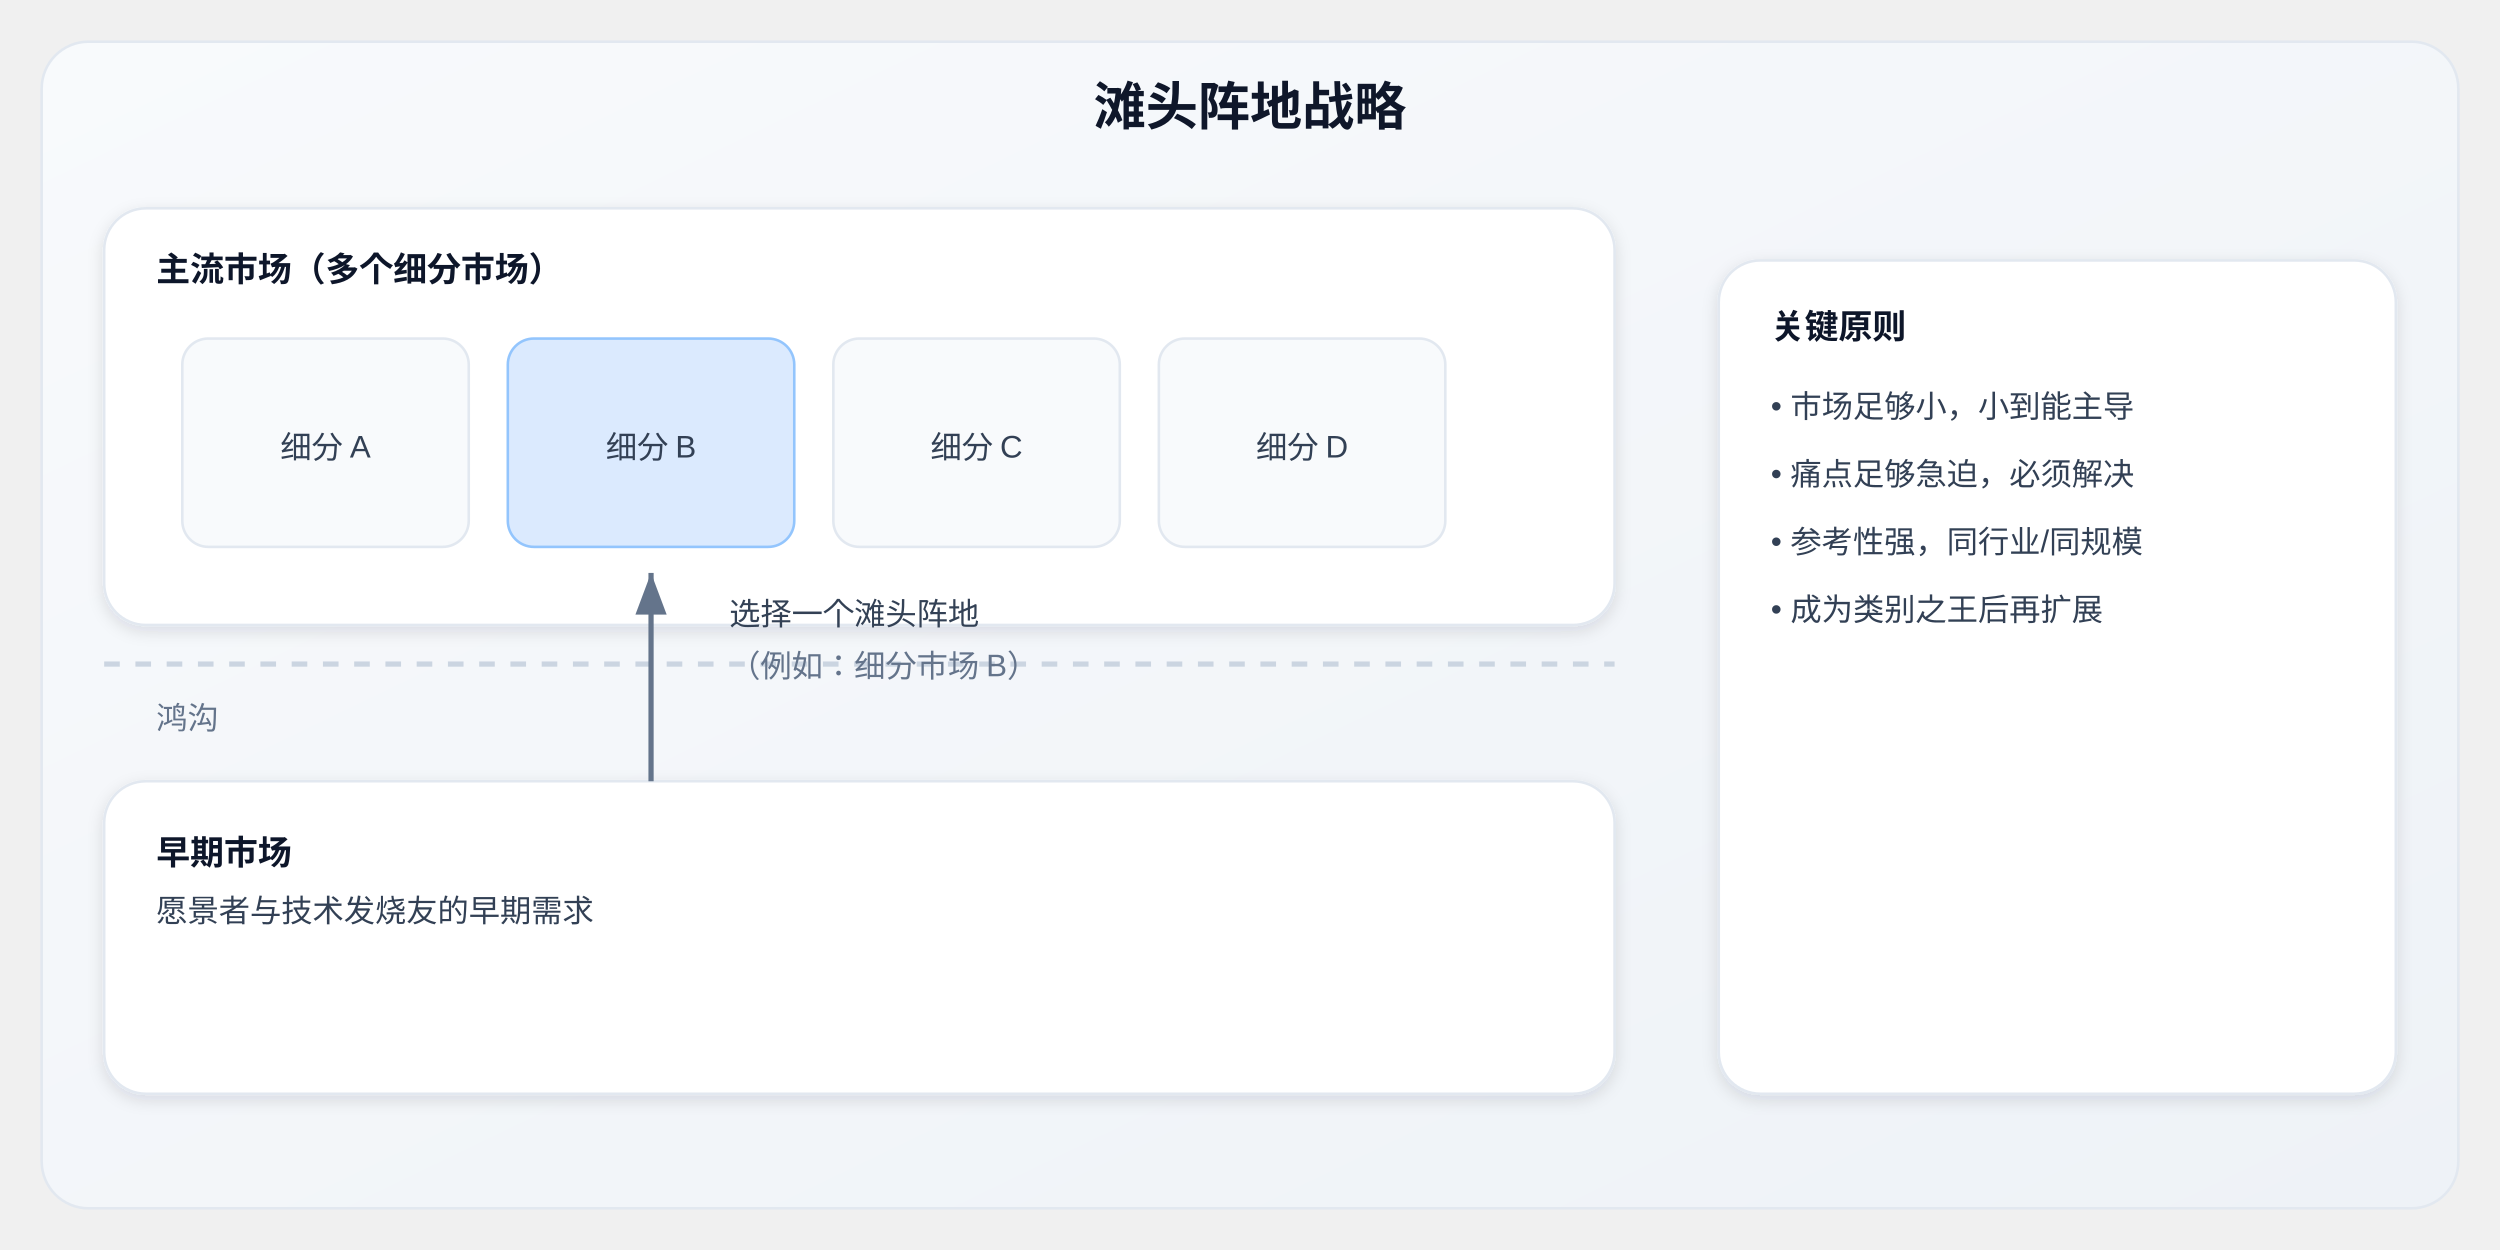
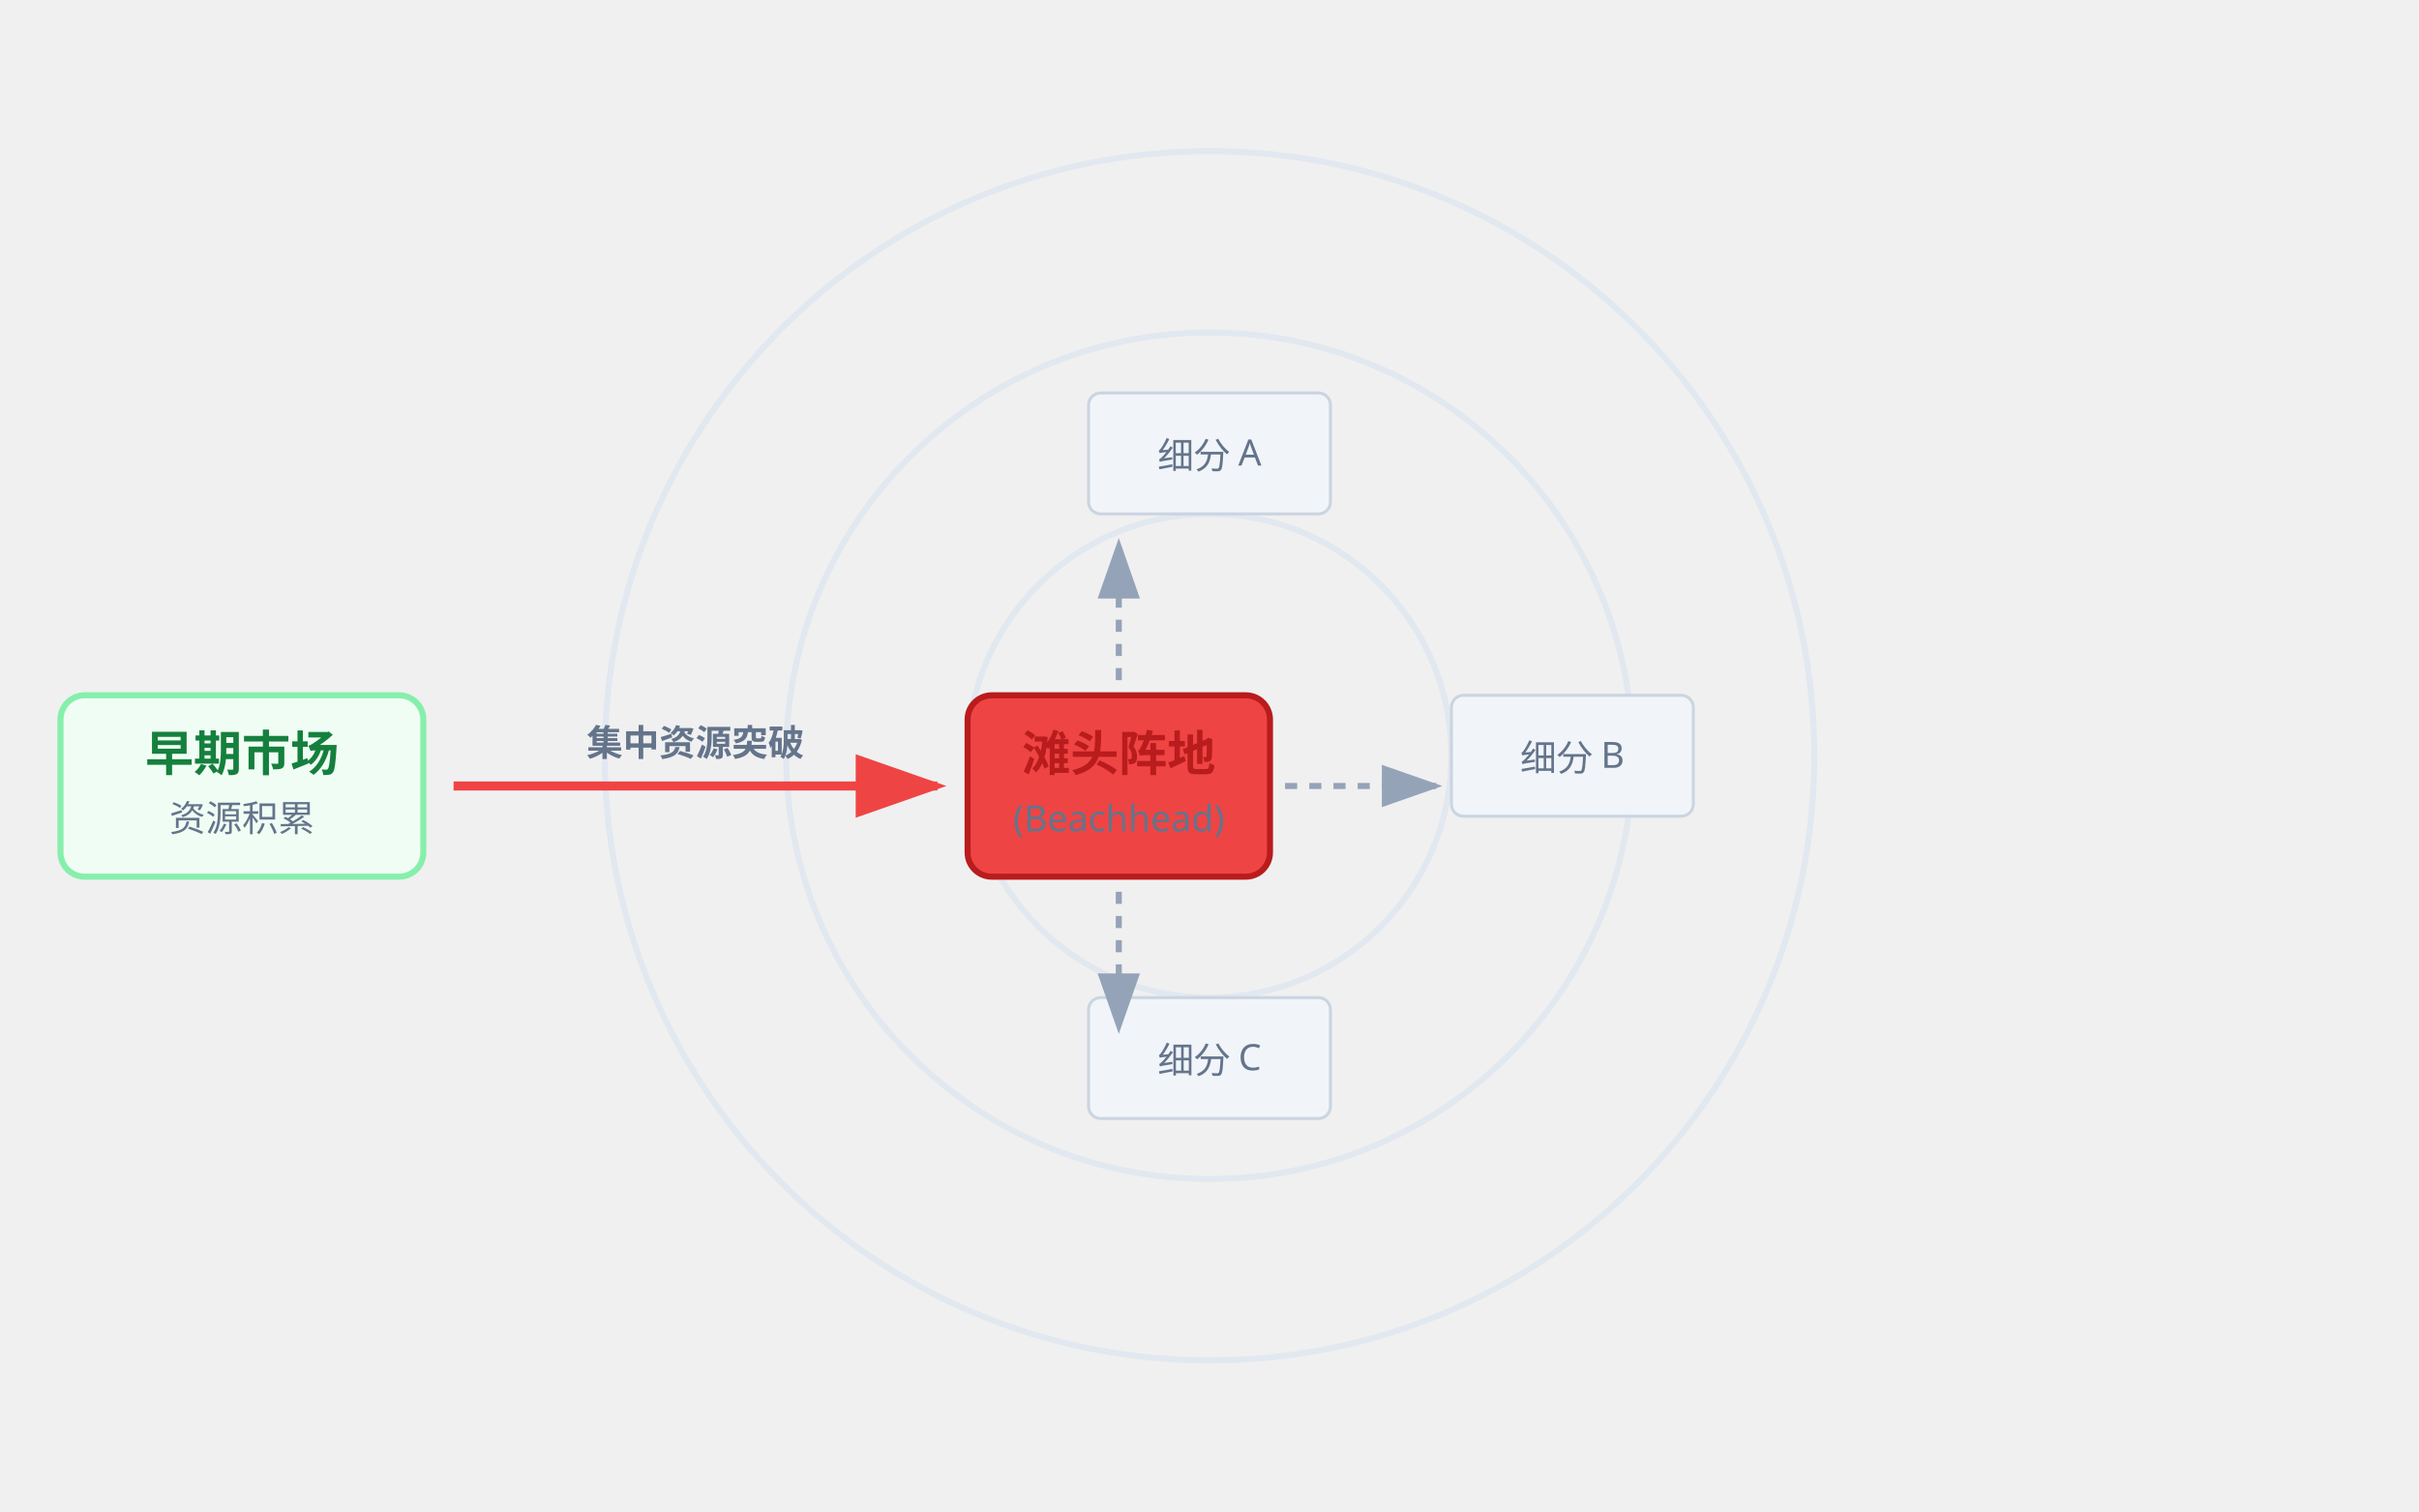
- <svg xmlns="http://www.w3.org/2000/svg" width="960" height="480" viewBox="0 0 960 480" role="img" aria-labelledby="beachhead-title beachhead-desc">
+ <svg xmlns="http://www.w3.org/2000/svg" width="800" height="500" viewBox="0 0 800 500">
  <defs>
-     <linearGradient id="beachhead-bg" x1="0" y1="0" x2="1" y2="1">
-       <stop offset="0%" stop-color="#F8FAFC" />
-       <stop offset="100%" stop-color="#EEF2F7" />
-     </linearGradient>
-     <filter id="beachhead-shadow" x="-10%" y="-10%" width="120%" height="120%">
-       <feDropShadow dx="0" dy="2" stdDeviation="3" flood-color="#0F172A" flood-opacity="0.12" />
-     </filter>
-     <marker id="beachhead-arrow" markerWidth="10" markerHeight="10" refX="8" refY="3" orient="auto" markerUnits="strokeWidth">
-       <path d="M0,0 L8,3 L0,6 Z" fill="#64748B" />
+     <style>
+       .target-circle { fill: none; stroke: #E2E8F0; stroke-width: 2; }
+       .beachhead { fill: #EF4444; stroke: #B91C1C; stroke-width: 2; }
+       .arrow-attack { stroke: #EF4444; stroke-width: 3; marker-end: url(#arrow-red); }
+       .text-title { font-family: system-ui, sans-serif; font-weight: 700; font-size: 16px; text-anchor: middle; }
+       .text-desc { font-family: system-ui, sans-serif; font-size: 12px; fill: #64748B; text-anchor: middle; }
+       .segment { fill: #F1F5F9; stroke: #CBD5E1; rx: 4; }
+     </style>
+     <marker id="arrow-red" markerWidth="10" markerHeight="7" refX="9" refY="3.5" orient="auto">
+       <polygon points="0 0, 10 3.5, 0 7" fill="#EF4444" />
    </marker>
-     <style>
-       .title { font: 700 20px/1.2 "Noto Sans SC", "PingFang SC", "Microsoft YaHei", Arial, sans-serif; fill: #0F172A; }
-       .section { font: 700 13px/1.2 "Noto Sans SC", "PingFang SC", "Microsoft YaHei", Arial, sans-serif; fill: #0F172A; }
-       .label { font: 12px/1.4 "Noto Sans SC", "PingFang SC", "Microsoft YaHei", Arial, sans-serif; fill: #334155; }
-       .muted { fill: #64748B; }
-       .line { stroke: #CBD5E1; stroke-width: 2; stroke-dasharray: 6 6; }
-     </style>
  </defs>
-   <rect x="16" y="16" width="928" height="448" rx="18" fill="url(#beachhead-bg)" stroke="#E2E8F0" />
-   <text x="480" y="48" text-anchor="middle" class="title">滩头阵地战略</text>
-   <g filter="url(#beachhead-shadow)">
-     <rect x="40" y="80" width="580" height="160" rx="16" fill="#FFFFFF" stroke="#E2E8F0" />
-     <text x="60" y="108" class="section">主流市场（多个细分市场）</text>
-     <rect x="70" y="130" width="110" height="80" rx="10" fill="#F8FAFC" stroke="#E2E8F0" />
-     <text x="125" y="176" text-anchor="middle" class="label">细分 A</text>
-     <rect x="195" y="130" width="110" height="80" rx="10" fill="#DBEAFE" stroke="#93C5FD" />
-     <text x="250" y="176" text-anchor="middle" class="label">细分 B</text>
-     <rect x="320" y="130" width="110" height="80" rx="10" fill="#F8FAFC" stroke="#E2E8F0" />
-     <text x="375" y="176" text-anchor="middle" class="label">细分 C</text>
-     <rect x="445" y="130" width="110" height="80" rx="10" fill="#F8FAFC" stroke="#E2E8F0" />
-     <text x="500" y="176" text-anchor="middle" class="label">细分 D</text>
+   <circle cx="400" cy="250" r="200" class="target-circle" />
+   <circle cx="400" cy="250" r="140" class="target-circle" />
+   <circle cx="400" cy="250" r="80" class="target-circle" />
+   <g transform="translate(400, 250)">
+     <rect x="-40" y="-120" width="80" height="40" class="segment" />
+     <text x="0" y="-95" class="text-desc">细分 A</text>
+     <rect x="80" y="-20" width="80" height="40" class="segment" />
+     <text x="120" y="5" class="text-desc">细分 B</text>
+     <rect x="-40" y="80" width="80" height="40" class="segment" />
+     <text x="0" y="105" class="text-desc">细分 C</text>
  </g>
-   <line x1="40" y1="255" x2="620" y2="255" class="line" />
-   <text x="60" y="280" class="label muted">鸿沟</text>
-   <g filter="url(#beachhead-shadow)">
-     <rect x="40" y="300" width="580" height="120" rx="16" fill="#FFFFFF" stroke="#E2E8F0" />
-     <text x="60" y="332" class="section">早期市场</text>
-     <text x="60" y="354" class="label">愿景者与技术发烧友的早期需求</text>
+   <g transform="translate(320, 230)">
+     <rect x="0" y="0" width="100" height="60" rx="8" class="beachhead" fill="#FEE2E2" />
+     <text x="50" y="25" class="text-title" fill="#B91C1C" font-size="14">滩头阵地</text>
+     <text x="50" y="45" class="text-desc" fill="#B91C1C">(Beachhead)</text>
  </g>
-   <line x1="250" y1="300" x2="250" y2="220" stroke="#64748B" stroke-width="2" marker-end="url(#beachhead-arrow)" />
-   <text x="280" y="240" class="label">选择一个滩头阵地</text>
-   <text x="280" y="260" class="label muted">（例如：细分市场 B）</text>
-   <g filter="url(#beachhead-shadow)">
-     <rect x="660" y="100" width="260" height="320" rx="16" fill="#FFFFFF" stroke="#E2E8F0" />
-     <text x="680" y="130" class="section">关键原则</text>
-     <text x="680" y="160" class="label">• 市场足够小，小到能主导</text>
-     <text x="680" y="186" class="label">• 痛点足够急迫，必须解决</text>
-     <text x="680" y="212" class="label">• 参考性强，同行业/同规模</text>
-     <text x="680" y="238" class="label">• 成为类别之王后再扩展</text>
-   </g>
+   <path d="M150,260 L310,260" class="arrow-attack" />
+   <text x="230" y="250" class="text-desc" fill="#EF4444" font-weight="bold">集中资源突破</text>
+   <rect x="20" y="230" width="120" height="60" rx="8" fill="#F0FDF4" stroke="#86EFAC" stroke-width="2" />
+   <text x="80" y="255" class="text-title" fill="#15803D" font-size="14">早期市场</text>
+   <text x="80" y="275" class="text-desc" fill="#166534">资源积累</text>
+   <path d="M425,260 L475,260" stroke="#94A3B8" stroke-width="2" stroke-dasharray="4" marker-end="url(#arrow-grey)" />
+   <path d="M370,225 L370,180" stroke="#94A3B8" stroke-width="2" stroke-dasharray="4" marker-end="url(#arrow-grey)" />
+   <path d="M370,295 L370,340" stroke="#94A3B8" stroke-width="2" stroke-dasharray="4" marker-end="url(#arrow-grey)" />
+   <defs>
+     <marker id="arrow-grey" markerWidth="10" markerHeight="7" refX="9" refY="3.5" orient="auto">
+       <polygon points="0 0, 10 3.5, 0 7" fill="#94A3B8" />
+     </marker>
+   </defs>
</svg>
